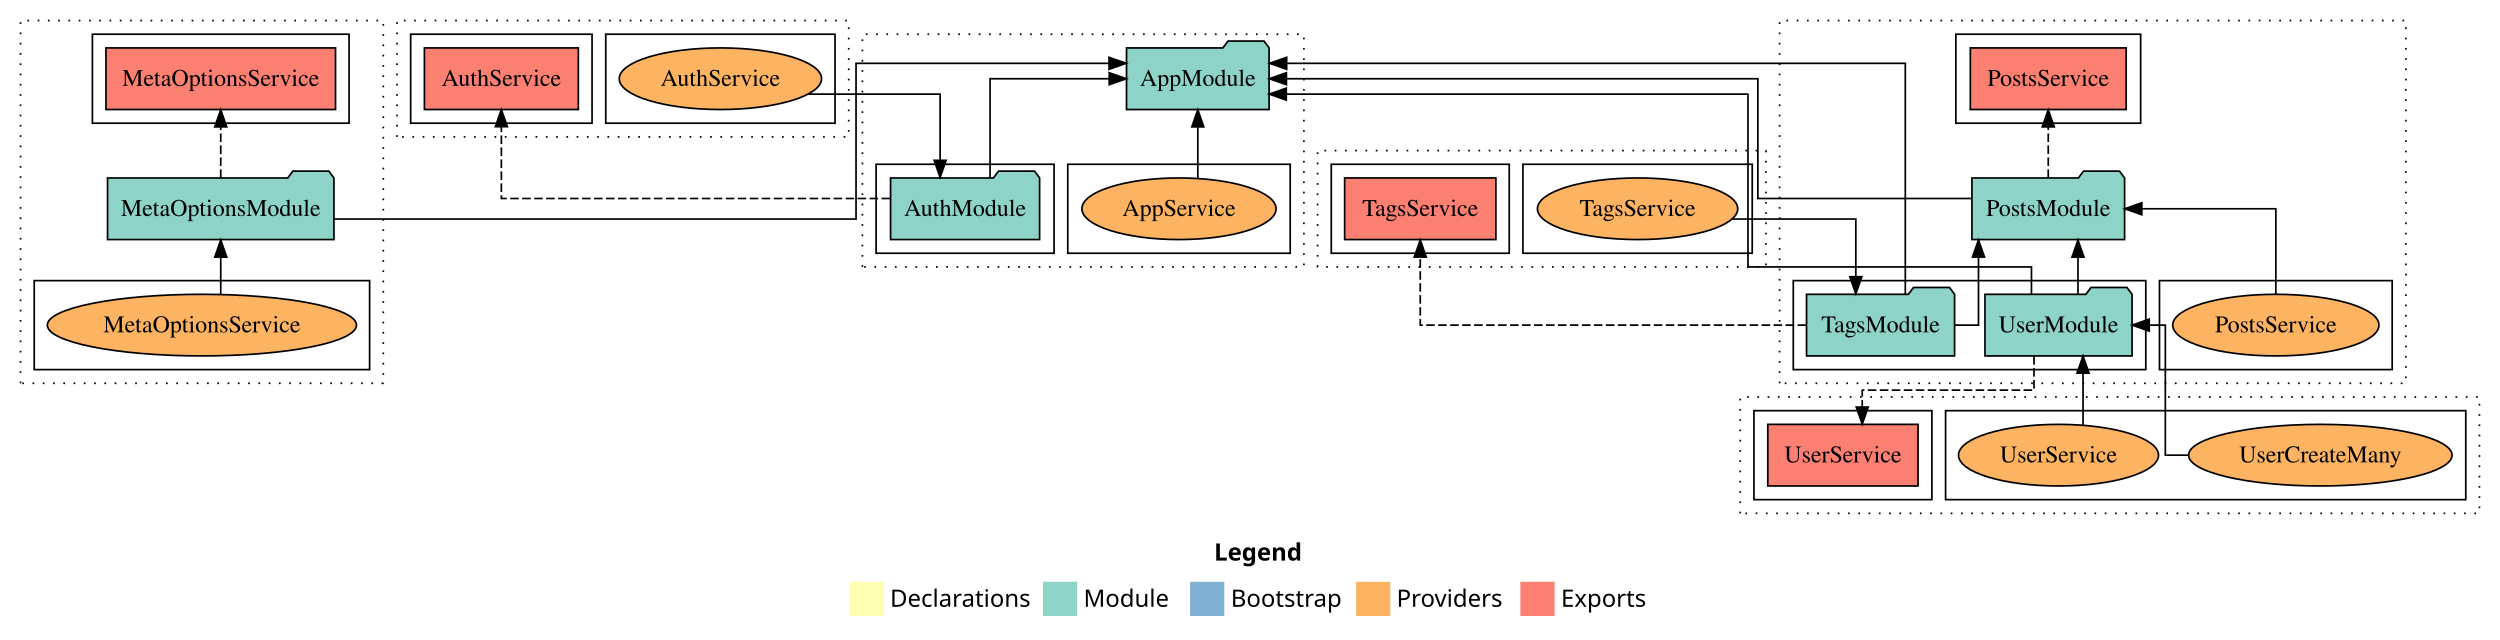
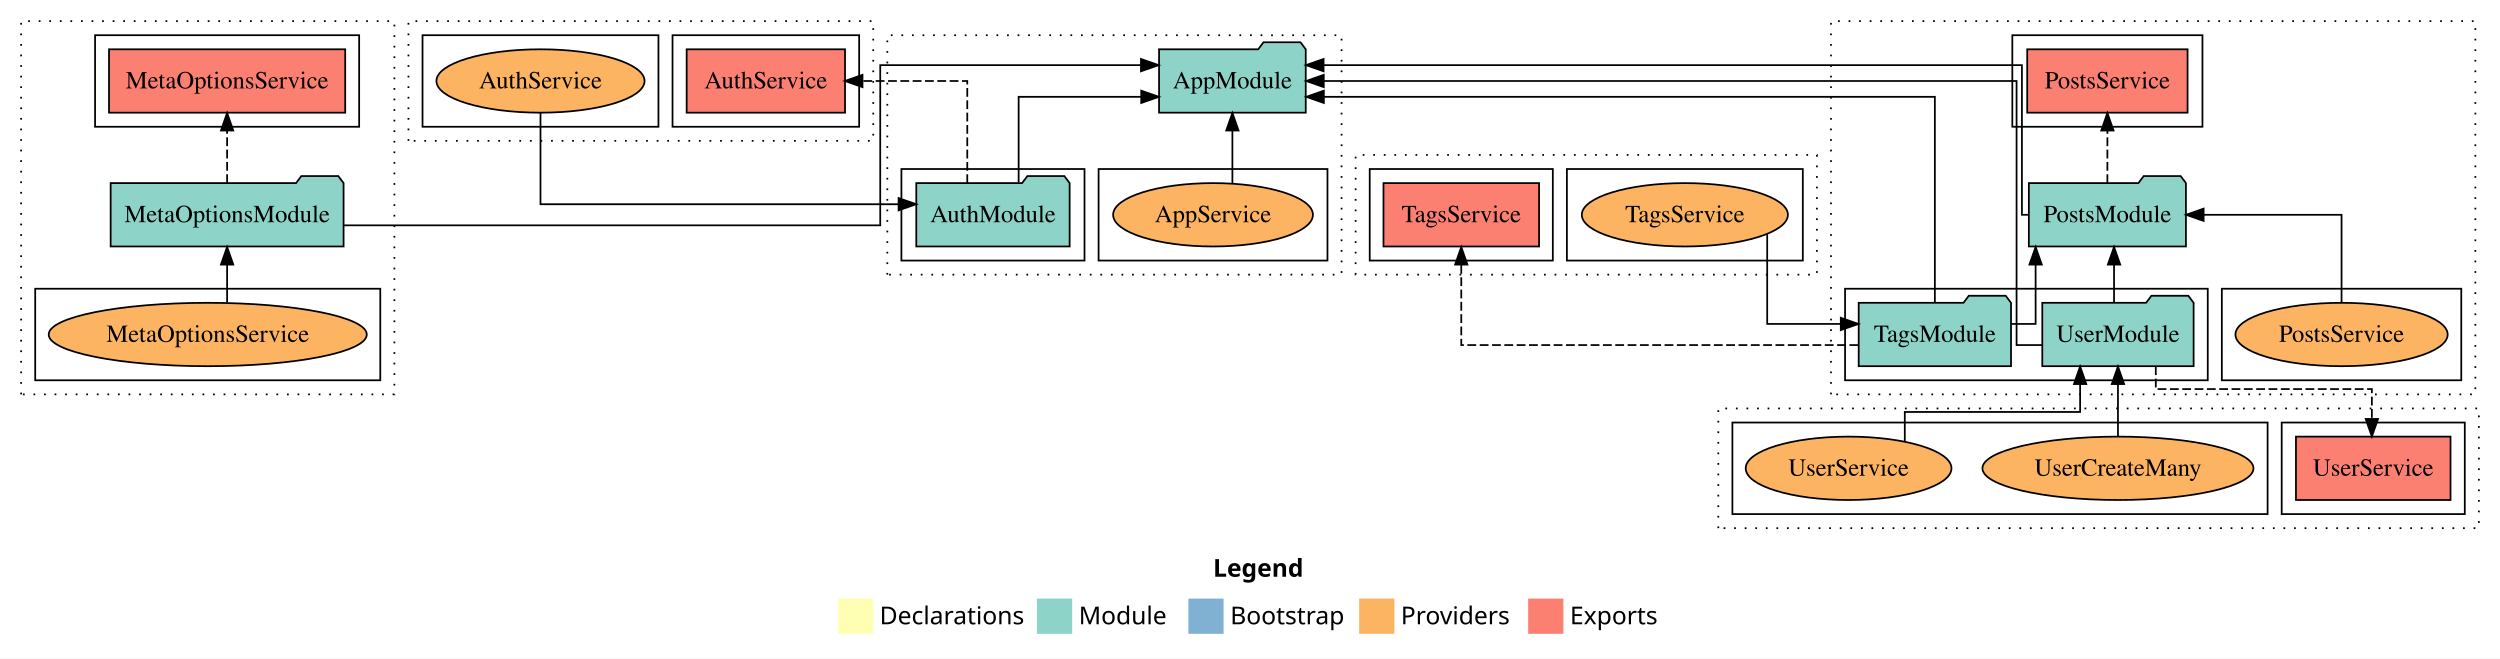
- <svg xmlns="http://www.w3.org/2000/svg" width="1461pt" height="374pt" viewBox="0.00 0.00 1461.00 374.00">
+ <svg xmlns="http://www.w3.org/2000/svg" width="1420pt" height="374pt" viewBox="0.00 0.00 1420.00 374.00">
  <g id="graph0" class="graph" transform="scale(1 1) rotate(0) translate(4 370)">
-     <polygon fill="white" stroke="transparent" points="-4,4 -4,-370 1457,-370 1457,4 -4,4" />
-     <text text-anchor="start" x="705.51" y="-42.4" font-family="Times-12" font-weight="bold" font-size="14.00">Legend</text>
-     <polygon fill="#ffffb3" stroke="transparent" points="492.5,-10 492.5,-30 512.5,-30 512.5,-10 492.5,-10" />
-     <text text-anchor="start" x="516.13" y="-15.4" font-family="Times-12" font-size="14.00">  Declarations</text>
-     <polygon fill="#8dd3c7" stroke="transparent" points="605.5,-10 605.5,-30 625.5,-30 625.5,-10 605.5,-10" />
-     <text text-anchor="start" x="629.23" y="-15.4" font-family="Times-12" font-size="14.00">  Module</text>
-     <polygon fill="#80b1d3" stroke="transparent" points="691.5,-10 691.5,-30 711.5,-30 711.5,-10 691.5,-10" />
-     <text text-anchor="start" x="715.28" y="-15.4" font-family="Times-12" font-size="14.00">  Bootstrap</text>
-     <polygon fill="#fdb462" stroke="transparent" points="788.5,-10 788.5,-30 808.5,-30 808.5,-10 788.5,-10" />
-     <text text-anchor="start" x="812.17" y="-15.4" font-family="Times-12" font-size="14.00">  Providers</text>
-     <polygon fill="#fb8072" stroke="transparent" points="884.5,-10 884.5,-30 904.5,-30 904.5,-10 884.5,-10" />
-     <text text-anchor="start" x="908.23" y="-15.4" font-family="Times-12" font-size="14.00">  Exports</text>
+     <polygon fill="white" stroke="transparent" points="-4,4 -4,-370 1416,-370 1416,4 -4,4" />
+     <text text-anchor="start" x="685.01" y="-42.4" font-family="Times-12" font-weight="bold" font-size="14.00">Legend</text>
+     <polygon fill="#ffffb3" stroke="transparent" points="472,-10 472,-30 492,-30 492,-10 472,-10" />
+     <text text-anchor="start" x="495.63" y="-15.4" font-family="Times-12" font-size="14.00">  Declarations</text>
+     <polygon fill="#8dd3c7" stroke="transparent" points="585,-10 585,-30 605,-30 605,-10 585,-10" />
+     <text text-anchor="start" x="608.73" y="-15.4" font-family="Times-12" font-size="14.00">  Module</text>
+     <polygon fill="#80b1d3" stroke="transparent" points="671,-10 671,-30 691,-30 691,-10 671,-10" />
+     <text text-anchor="start" x="694.78" y="-15.4" font-family="Times-12" font-size="14.00">  Bootstrap</text>
+     <polygon fill="#fdb462" stroke="transparent" points="768,-10 768,-30 788,-30 788,-10 768,-10" />
+     <text text-anchor="start" x="791.67" y="-15.4" font-family="Times-12" font-size="14.00">  Providers</text>
+     <polygon fill="#fb8072" stroke="transparent" points="864,-10 864,-30 884,-30 884,-10 864,-10" />
+     <text text-anchor="start" x="887.73" y="-15.4" font-family="Times-12" font-size="14.00">  Exports</text>
+     <g id="clust13" class="cluster">
+       <polygon fill="none" stroke="black" stroke-dasharray="1,5" points="8,-146 8,-358 220,-358 220,-146 8,-146" />
+     </g>
+     <g id="clust18" class="cluster">
+       <polygon fill="none" stroke="black" points="16,-154 16,-206 212,-206 212,-154 16,-154" />
+     </g>
+     <g id="clust16" class="cluster">
+       <polygon fill="none" stroke="black" points="50,-298 50,-350 200,-350 200,-298 50,-298" />
+     </g>
    <g id="clust19" class="cluster">
      <polygon fill="none" stroke="black" stroke-dasharray="1,5" points="1036,-146 1036,-358 1402,-358 1402,-146 1036,-146" />
    </g>
+     <g id="clust21" class="cluster">
+       <polygon fill="none" stroke="black" points="1044,-154 1044,-206 1250,-206 1250,-154 1044,-154" />
+     </g>
    <g id="clust22" class="cluster">
      <polygon fill="none" stroke="black" points="1139,-298 1139,-350 1247,-350 1247,-298 1139,-298" />
    </g>
    <g id="clust24" class="cluster">
      <polygon fill="none" stroke="black" points="1258,-154 1258,-206 1394,-206 1394,-154 1258,-154" />
    </g>
-     <g id="clust21" class="cluster">
-       <polygon fill="none" stroke="black" points="1044,-154 1044,-206 1250,-206 1250,-154 1044,-154" />
-     </g>
-     <g id="clust13" class="cluster">
-       <polygon fill="none" stroke="black" stroke-dasharray="1,5" points="8,-146 8,-358 220,-358 220,-146 8,-146" />
-     </g>
-     <g id="clust18" class="cluster">
-       <polygon fill="none" stroke="black" points="16,-154 16,-206 212,-206 212,-154 16,-154" />
-     </g>
-     <g id="clust16" class="cluster">
-       <polygon fill="none" stroke="black" points="50,-298 50,-350 200,-350 200,-298 50,-298" />
+     <g id="clust1" class="cluster">
+       <polygon fill="none" stroke="black" stroke-dasharray="1,5" points="500,-214 500,-350 758,-350 758,-214 500,-214" />
+     </g>
+     <g id="clust3" class="cluster">
+       <polygon fill="none" stroke="black" points="508,-222 508,-274 612,-274 612,-222 508,-222" />
+     </g>
+     <g id="clust6" class="cluster">
+       <polygon fill="none" stroke="black" points="620,-222 620,-274 750,-274 750,-222 620,-222" />
+     </g>
+     <g id="clust7" class="cluster">
+       <polygon fill="none" stroke="black" stroke-dasharray="1,5" points="228,-290 228,-358 492,-358 492,-290 228,-290" />
+     </g>
+     <g id="clust10" class="cluster">
+       <polygon fill="none" stroke="black" points="378,-298 378,-350 484,-350 484,-298 378,-298" />
+     </g>
+     <g id="clust12" class="cluster">
+       <polygon fill="none" stroke="black" points="236,-298 236,-350 370,-350 370,-298 236,-298" />
+     </g>
+     <g id="clust31" class="cluster">
+       <polygon fill="none" stroke="black" stroke-dasharray="1,5" points="972,-70 972,-138 1404,-138 1404,-70 972,-70" />
+     </g>
+     <g id="clust34" class="cluster">
+       <polygon fill="none" stroke="black" points="1292,-78 1292,-130 1396,-130 1396,-78 1292,-78" />
+     </g>
+     <g id="clust36" class="cluster">
+       <polygon fill="none" stroke="black" points="980,-78 980,-130 1284,-130 1284,-78 980,-78" />
    </g>
    <g id="clust25" class="cluster">
      <polygon fill="none" stroke="black" stroke-dasharray="1,5" points="766,-214 766,-282 1028,-282 1028,-214 766,-214" />
    </g>
    <g id="clust30" class="cluster">
      <polygon fill="none" stroke="black" points="886,-222 886,-274 1020,-274 1020,-222 886,-222" />
    </g>
    <g id="clust28" class="cluster">
      <polygon fill="none" stroke="black" points="774,-222 774,-274 878,-274 878,-222 774,-222" />
-     </g>
-     <g id="clust1" class="cluster">
-       <polygon fill="none" stroke="black" stroke-dasharray="1,5" points="500,-214 500,-350 758,-350 758,-214 500,-214" />
-     </g>
-     <g id="clust3" class="cluster">
-       <polygon fill="none" stroke="black" points="508,-222 508,-274 612,-274 612,-222 508,-222" />
-     </g>
-     <g id="clust6" class="cluster">
-       <polygon fill="none" stroke="black" points="620,-222 620,-274 750,-274 750,-222 620,-222" />
-     </g>
-     <g id="clust31" class="cluster">
-       <polygon fill="none" stroke="black" stroke-dasharray="1,5" points="1013,-70 1013,-138 1445,-138 1445,-70 1013,-70" />
-     </g>
-     <g id="clust36" class="cluster">
-       <polygon fill="none" stroke="black" points="1133,-78 1133,-130 1437,-130 1437,-78 1133,-78" />
-     </g>
-     <g id="clust34" class="cluster">
-       <polygon fill="none" stroke="black" points="1021,-78 1021,-130 1125,-130 1125,-78 1021,-78" />
-     </g>
-     <g id="clust7" class="cluster">
-       <polygon fill="none" stroke="black" stroke-dasharray="1,5" points="228,-290 228,-358 492,-358 492,-290 228,-290" />
-     </g>
-     <g id="clust12" class="cluster">
-       <polygon fill="none" stroke="black" points="350,-298 350,-350 484,-350 484,-298 350,-298" />
-     </g>
-     <g id="clust10" class="cluster">
-       <polygon fill="none" stroke="black" points="236,-298 236,-350 342,-350 342,-298 236,-298" />
    </g>
    <g id="node1" class="node">
      <polygon fill="#8dd3c7" stroke="black" points="603.55,-266 600.55,-270 579.55,-270 576.55,-266 516.45,-266 516.45,-230 603.55,-230 603.55,-266" />
      <text text-anchor="middle" x="560" y="-243.8" font-family="Times,serif" font-size="14.00">AuthModule</text>
    </g>
    <g id="node6" class="node">
      <polygon fill="#8dd3c7" stroke="black" points="737.66,-342 734.66,-346 713.66,-346 710.66,-342 654.34,-342 654.34,-306 737.66,-306 737.66,-342" />
      <text text-anchor="middle" x="696" y="-319.8" font-family="Times,serif" font-size="14.00">AppModule</text>
    </g>
    <g id="edge1" class="edge">
-       <path fill="none" stroke="black" d="M574.59,-266.01C574.59,-288.49 574.59,-324 574.59,-324 574.59,-324 644.22,-324 644.22,-324" />
-       <polygon fill="black" stroke="black" points="644.22,-327.5 654.22,-324 644.22,-320.5 644.22,-327.5" />
+       <path fill="none" stroke="black" d="M574.59,-266.31C574.59,-286.15 574.59,-315 574.59,-315 574.59,-315 644.22,-315 644.22,-315" />
+       <polygon fill="black" stroke="black" points="644.22,-318.5 654.22,-315 644.22,-311.5 644.22,-318.5" />
    </g>
    <g id="node8" class="node">
-       <polygon fill="#fb8072" stroke="black" points="333.98,-342 244.02,-342 244.02,-306 333.98,-306 333.98,-342" />
-       <text text-anchor="middle" x="289" y="-319.8" font-family="Times,serif" font-size="14.00">AuthService </text>
+       <polygon fill="#fb8072" stroke="black" points="475.98,-342 386.02,-342 386.02,-306 475.98,-306 475.98,-342" />
+       <text text-anchor="middle" x="431" y="-319.8" font-family="Times,serif" font-size="14.00">AuthService </text>
    </g>
    <g id="edge7" class="edge">
-       <path fill="none" stroke="black" stroke-dasharray="5,2" d="M516.16,-254C439.46,-254 289,-254 289,-254 289,-254 289,-295.97 289,-295.97" />
-       <polygon fill="black" stroke="black" points="285.5,-295.97 289,-305.97 292.5,-295.97 285.5,-295.97" />
+       <path fill="none" stroke="black" stroke-dasharray="5,2" d="M545.41,-266.01C545.41,-288.49 545.41,-324 545.41,-324 545.41,-324 485.89,-324 485.89,-324" />
+       <polygon fill="black" stroke="black" points="485.89,-320.5 475.89,-324 485.89,-327.5 485.89,-320.5" />
    </g>
    <g id="node2" class="node">
      <polygon fill="#8dd3c7" stroke="black" points="191.15,-266 188.15,-270 167.15,-270 164.15,-266 58.85,-266 58.85,-230 191.15,-230 191.15,-266" />
      <text text-anchor="middle" x="125" y="-243.8" font-family="Times,serif" font-size="14.00">MetaOptionsModule</text>
    </g>
    <g id="edge2" class="edge">
-       <path fill="none" stroke="black" d="M191.37,-242C298.16,-242 496.27,-242 496.27,-242 496.27,-242 496.27,-333 496.27,-333 496.27,-333 644.13,-333 644.13,-333" />
-       <polygon fill="black" stroke="black" points="644.13,-336.5 654.13,-333 644.13,-329.5 644.13,-336.5" />
+       <path fill="none" stroke="black" d="M191.32,-242C298.03,-242 495.98,-242 495.98,-242 495.98,-242 495.98,-333 495.98,-333 495.98,-333 644.07,-333 644.07,-333" />
+       <polygon fill="black" stroke="black" points="644.07,-336.5 654.07,-333 644.07,-329.5 644.07,-336.5" />
    </g>
    <g id="node10" class="node">
      <polygon fill="#fb8072" stroke="black" points="192.08,-342 57.92,-342 57.92,-306 192.08,-306 192.08,-342" />
      <text text-anchor="middle" x="125" y="-319.8" font-family="Times,serif" font-size="14.00">MetaOptionsService </text>
    </g>
    <g id="edge9" class="edge">
      <path fill="none" stroke="black" stroke-dasharray="5,2" d="M125,-266.01C125,-266.01 125,-295.85 125,-295.85" />
      <polygon fill="black" stroke="black" points="121.5,-295.85 125,-305.85 128.5,-295.85 121.5,-295.85" />
    </g>
    <g id="node3" class="node">
      <polygon fill="#8dd3c7" stroke="black" points="1237.61,-266 1234.61,-270 1213.61,-270 1210.61,-266 1148.39,-266 1148.39,-230 1237.61,-230 1237.61,-266" />
      <text text-anchor="middle" x="1193" y="-243.8" font-family="Times,serif" font-size="14.00">PostsModule</text>
    </g>
    <g id="edge3" class="edge">
-       <path fill="none" stroke="black" d="M1148.41,-254C1098.13,-254 1023.29,-254 1023.29,-254 1023.29,-254 1023.29,-324 1023.29,-324 1023.29,-324 747.78,-324 747.78,-324" />
-       <polygon fill="black" stroke="black" points="747.78,-320.5 737.78,-324 747.78,-327.5 747.78,-320.5" />
+       <path fill="none" stroke="black" d="M1148.26,-248C1145.88,-248 1144.45,-248 1144.45,-248 1144.45,-248 1144.45,-333 1144.45,-333 1144.45,-333 747.79,-333 747.79,-333" />
+       <polygon fill="black" stroke="black" points="747.79,-329.5 737.79,-333 747.79,-336.5 747.79,-329.5" />
    </g>
    <g id="node12" class="node">
      <polygon fill="#fb8072" stroke="black" points="1238.54,-342 1147.46,-342 1147.46,-306 1238.54,-306 1238.54,-342" />
      <text text-anchor="middle" x="1193" y="-319.8" font-family="Times,serif" font-size="14.00">PostsService </text>
    </g>
    <g id="edge13" class="edge">
      <path fill="none" stroke="black" stroke-dasharray="5,2" d="M1193,-266.01C1193,-266.01 1193,-295.85 1193,-295.85" />
      <polygon fill="black" stroke="black" points="1189.5,-295.85 1193,-305.85 1196.5,-295.85 1189.5,-295.85" />
    </g>
    <g id="node4" class="node">
      <polygon fill="#8dd3c7" stroke="black" points="1138.26,-198 1135.26,-202 1114.26,-202 1111.26,-198 1051.74,-198 1051.74,-162 1138.26,-162 1138.26,-198" />
      <text text-anchor="middle" x="1095" y="-175.8" font-family="Times,serif" font-size="14.00">TagsModule</text>
    </g>
    <g id="edge11" class="edge">
-       <path fill="none" stroke="black" d="M1138.37,-180C1146.36,-180 1152.23,-180 1152.23,-180 1152.23,-180 1152.23,-219.78 1152.23,-219.78" />
-       <polygon fill="black" stroke="black" points="1148.73,-219.78 1152.23,-229.78 1155.73,-219.78 1148.73,-219.78" />
+       <path fill="none" stroke="black" d="M1138.37,-186C1146.36,-186 1152.23,-186 1152.23,-186 1152.23,-186 1152.23,-219.73 1152.23,-219.73" />
+       <polygon fill="black" stroke="black" points="1148.73,-219.73 1152.23,-229.73 1155.73,-219.73 1148.73,-219.73" />
    </g>
    <g id="edge4" class="edge">
-       <path fill="none" stroke="black" d="M1109.46,-198.15C1109.46,-238.68 1109.46,-333 1109.46,-333 1109.46,-333 747.92,-333 747.92,-333" />
-       <polygon fill="black" stroke="black" points="747.92,-329.5 737.92,-333 747.92,-336.5 747.92,-329.5" />
+       <path fill="none" stroke="black" d="M1095,-198.21C1095,-235.06 1095,-315 1095,-315 1095,-315 747.95,-315 747.95,-315" />
+       <polygon fill="black" stroke="black" points="747.95,-311.5 737.95,-315 747.95,-318.5 747.95,-311.5" />
    </g>
    <g id="node14" class="node">
      <polygon fill="#fb8072" stroke="black" points="870.19,-266 781.81,-266 781.81,-230 870.19,-230 870.19,-266" />
      <text text-anchor="middle" x="826" y="-243.8" font-family="Times,serif" font-size="14.00">TagsService </text>
    </g>
    <g id="edge15" class="edge">
-       <path fill="none" stroke="black" stroke-dasharray="5,2" d="M1051.48,-180C975.35,-180 826,-180 826,-180 826,-180 826,-219.78 826,-219.78" />
-       <polygon fill="black" stroke="black" points="822.5,-219.78 826,-229.78 829.5,-219.78 822.5,-219.78" />
+       <path fill="none" stroke="black" stroke-dasharray="5,2" d="M1051.48,-174C975.35,-174 826,-174 826,-174 826,-174 826,-219.71 826,-219.71" />
+       <polygon fill="black" stroke="black" points="822.5,-219.71 826,-229.71 829.5,-219.71 822.5,-219.71" />
    </g>
    <g id="node5" class="node">
      <polygon fill="#8dd3c7" stroke="black" points="1241.98,-198 1238.98,-202 1217.98,-202 1214.98,-198 1156.02,-198 1156.02,-162 1241.98,-162 1241.98,-198" />
      <text text-anchor="middle" x="1199" y="-175.8" font-family="Times,serif" font-size="14.00">UserModule</text>
    </g>
    <g id="edge12" class="edge">
-       <path fill="none" stroke="black" d="M1210.37,-198.22C1210.37,-198.22 1210.37,-219.73 1210.37,-219.73" />
-       <polygon fill="black" stroke="black" points="1206.87,-219.73 1210.37,-229.73 1213.87,-219.73 1206.87,-219.73" />
+       <path fill="none" stroke="black" d="M1196.78,-198.22C1196.78,-198.22 1196.78,-219.73 1196.78,-219.73" />
+       <polygon fill="black" stroke="black" points="1193.28,-219.73 1196.78,-229.73 1200.28,-219.73 1193.28,-219.73" />
    </g>
    <g id="edge5" class="edge">
-       <path fill="none" stroke="black" d="M1183.19,-198.19C1183.19,-206.28 1183.19,-214 1183.19,-214 1183.19,-214 1017.52,-214 1017.52,-214 1017.52,-214 1017.52,-315 1017.52,-315 1017.52,-315 747.7,-315 747.7,-315" />
-       <polygon fill="black" stroke="black" points="747.7,-311.5 737.7,-315 747.7,-318.5 747.7,-311.5" />
+       <path fill="none" stroke="black" d="M1155.95,-174C1147.61,-174 1141.41,-174 1141.41,-174 1141.41,-174 1141.41,-324 1141.41,-324 1141.41,-324 747.9,-324 747.9,-324" />
+       <polygon fill="black" stroke="black" points="747.9,-320.5 737.9,-324 747.9,-327.5 747.9,-320.5" />
    </g>
    <g id="node16" class="node">
-       <polygon fill="#fb8072" stroke="black" points="1116.9,-122 1029.1,-122 1029.1,-86 1116.9,-86 1116.9,-122" />
-       <text text-anchor="middle" x="1073" y="-99.8" font-family="Times,serif" font-size="14.00">UserService </text>
+       <polygon fill="#fb8072" stroke="black" points="1387.9,-122 1300.1,-122 1300.1,-86 1387.9,-86 1387.9,-122" />
+       <text text-anchor="middle" x="1344" y="-99.8" font-family="Times,serif" font-size="14.00">UserService </text>
    </g>
    <g id="edge17" class="edge">
-       <path fill="none" stroke="black" stroke-dasharray="5,2" d="M1184.67,-161.89C1184.67,-152.1 1184.67,-142 1184.67,-142 1184.67,-142 1084.29,-142 1084.29,-142 1084.29,-142 1084.29,-132.11 1084.29,-132.11" />
-       <polygon fill="black" stroke="black" points="1087.79,-132.11 1084.29,-122.11 1080.79,-132.11 1087.79,-132.11" />
+       <path fill="none" stroke="black" stroke-dasharray="5,2" d="M1220.49,-161.97C1220.49,-155.15 1220.49,-149 1220.49,-149 1220.49,-149 1343.22,-149 1343.22,-149 1343.22,-149 1343.22,-132.04 1343.22,-132.04" />
+       <polygon fill="black" stroke="black" points="1346.72,-132.04 1343.22,-122.04 1339.72,-132.04 1346.72,-132.04" />
    </g>
    <g id="node7" class="node">
      <ellipse fill="#fdb462" stroke="black" cx="685" cy="-248" rx="56.74" ry="18" />
      <text text-anchor="middle" x="685" y="-243.8" font-family="Times,serif" font-size="14.00">AppService</text>
    </g>
    <g id="edge6" class="edge">
      <path fill="none" stroke="black" d="M696,-266.01C696,-266.01 696,-295.85 696,-295.85" />
      <polygon fill="black" stroke="black" points="692.5,-295.85 696,-305.85 699.5,-295.85 692.5,-295.85" />
    </g>
    <g id="node9" class="node">
-       <ellipse fill="#fdb462" stroke="black" cx="417" cy="-324" rx="59.11" ry="18" />
-       <text text-anchor="middle" x="417" y="-319.8" font-family="Times,serif" font-size="14.00">AuthService</text>
+       <ellipse fill="#fdb462" stroke="black" cx="303" cy="-324" rx="59.11" ry="18" />
+       <text text-anchor="middle" x="303" y="-319.8" font-family="Times,serif" font-size="14.00">AuthService</text>
    </g>
    <g id="edge8" class="edge">
-       <path fill="none" stroke="black" d="M468.49,-315C504.21,-315 545.41,-315 545.41,-315 545.41,-315 545.41,-276.31 545.41,-276.31" />
-       <polygon fill="black" stroke="black" points="548.91,-276.31 545.41,-266.31 541.91,-276.31 548.91,-276.31" />
+       <path fill="none" stroke="black" d="M303,-305.97C303,-285.23 303,-254 303,-254 303,-254 506.4,-254 506.4,-254" />
+       <polygon fill="black" stroke="black" points="506.4,-257.5 516.4,-254 506.4,-250.5 506.4,-257.5" />
    </g>
    <g id="node11" class="node">
      <ellipse fill="#fdb462" stroke="black" cx="114" cy="-180" rx="90.33" ry="18" />
      <text text-anchor="middle" x="114" y="-175.8" font-family="Times,serif" font-size="14.00">MetaOptionsService</text>
    </g>
    <g id="edge10" class="edge">
      <path fill="none" stroke="black" d="M125,-198.22C125,-198.22 125,-219.73 125,-219.73" />
      <polygon fill="black" stroke="black" points="121.5,-219.73 125,-229.73 128.5,-219.73 121.5,-219.73" />
    </g>
    <g id="node13" class="node">
      <ellipse fill="#fdb462" stroke="black" cx="1326" cy="-180" rx="60.27" ry="18" />
      <text text-anchor="middle" x="1326" y="-175.8" font-family="Times,serif" font-size="14.00">PostsService</text>
    </g>
    <g id="edge14" class="edge">
      <path fill="none" stroke="black" d="M1326,-198.22C1326,-218.37 1326,-248 1326,-248 1326,-248 1247.66,-248 1247.66,-248" />
      <polygon fill="black" stroke="black" points="1247.66,-244.5 1237.66,-248 1247.66,-251.5 1247.66,-244.5" />
    </g>
    <g id="node15" class="node">
      <ellipse fill="#fdb462" stroke="black" cx="953" cy="-248" rx="58.53" ry="18" />
      <text text-anchor="middle" x="953" y="-243.8" font-family="Times,serif" font-size="14.00">TagsService</text>
    </g>
    <g id="edge16" class="edge">
-       <path fill="none" stroke="black" d="M1008.57,-242C1042.94,-242 1080.54,-242 1080.54,-242 1080.54,-242 1080.54,-208.27 1080.54,-208.27" />
-       <polygon fill="black" stroke="black" points="1084.04,-208.27 1080.54,-198.27 1077.04,-208.27 1084.04,-208.27" />
+       <path fill="none" stroke="black" d="M999.77,-236.92C999.77,-219.08 999.77,-186 999.77,-186 999.77,-186 1041.57,-186 1041.57,-186" />
+       <polygon fill="black" stroke="black" points="1041.57,-189.5 1051.57,-186 1041.57,-182.5 1041.57,-189.5" />
    </g>
    <g id="node17" class="node">
-       <ellipse fill="#fdb462" stroke="black" cx="1352" cy="-104" rx="76.98" ry="18" />
-       <text text-anchor="middle" x="1352" y="-99.8" font-family="Times,serif" font-size="14.00">UserCreateMany</text>
+       <ellipse fill="#fdb462" stroke="black" cx="1199" cy="-104" rx="76.98" ry="18" />
+       <text text-anchor="middle" x="1199" y="-99.8" font-family="Times,serif" font-size="14.00">UserCreateMany</text>
    </g>
    <g id="edge18" class="edge">
-       <path fill="none" stroke="black" d="M1274.78,-104C1266.73,-104 1261.42,-104 1261.42,-104 1261.42,-104 1261.42,-180 1261.42,-180 1261.42,-180 1252.01,-180 1252.01,-180" />
-       <polygon fill="black" stroke="black" points="1252.01,-176.5 1242.01,-180 1252.01,-183.5 1252.01,-176.5" />
+       <path fill="none" stroke="black" d="M1199,-122.01C1199,-122.01 1199,-151.85 1199,-151.85" />
+       <polygon fill="black" stroke="black" points="1195.5,-151.85 1199,-161.85 1202.5,-151.85 1195.5,-151.85" />
    </g>
    <g id="node18" class="node">
-       <ellipse fill="#fdb462" stroke="black" cx="1199" cy="-104" rx="58.44" ry="18" />
-       <text text-anchor="middle" x="1199" y="-99.8" font-family="Times,serif" font-size="14.00">UserService</text>
+       <ellipse fill="#fdb462" stroke="black" cx="1046" cy="-104" rx="58.44" ry="18" />
+       <text text-anchor="middle" x="1046" y="-99.8" font-family="Times,serif" font-size="14.00">UserService</text>
    </g>
    <g id="edge19" class="edge">
-       <path fill="none" stroke="black" d="M1213.33,-121.63C1213.33,-121.63 1213.33,-151.94 1213.33,-151.94" />
-       <polygon fill="black" stroke="black" points="1209.83,-151.94 1213.33,-161.94 1216.83,-151.94 1209.83,-151.94" />
+       <path fill="none" stroke="black" d="M1077.92,-119.25C1077.92,-127.49 1077.92,-136 1077.92,-136 1077.92,-136 1177.51,-136 1177.51,-136 1177.51,-136 1177.51,-151.85 1177.51,-151.85" />
+       <polygon fill="black" stroke="black" points="1174.01,-151.85 1177.51,-161.85 1181.01,-151.85 1174.01,-151.85" />
    </g>
  </g>
</svg>
